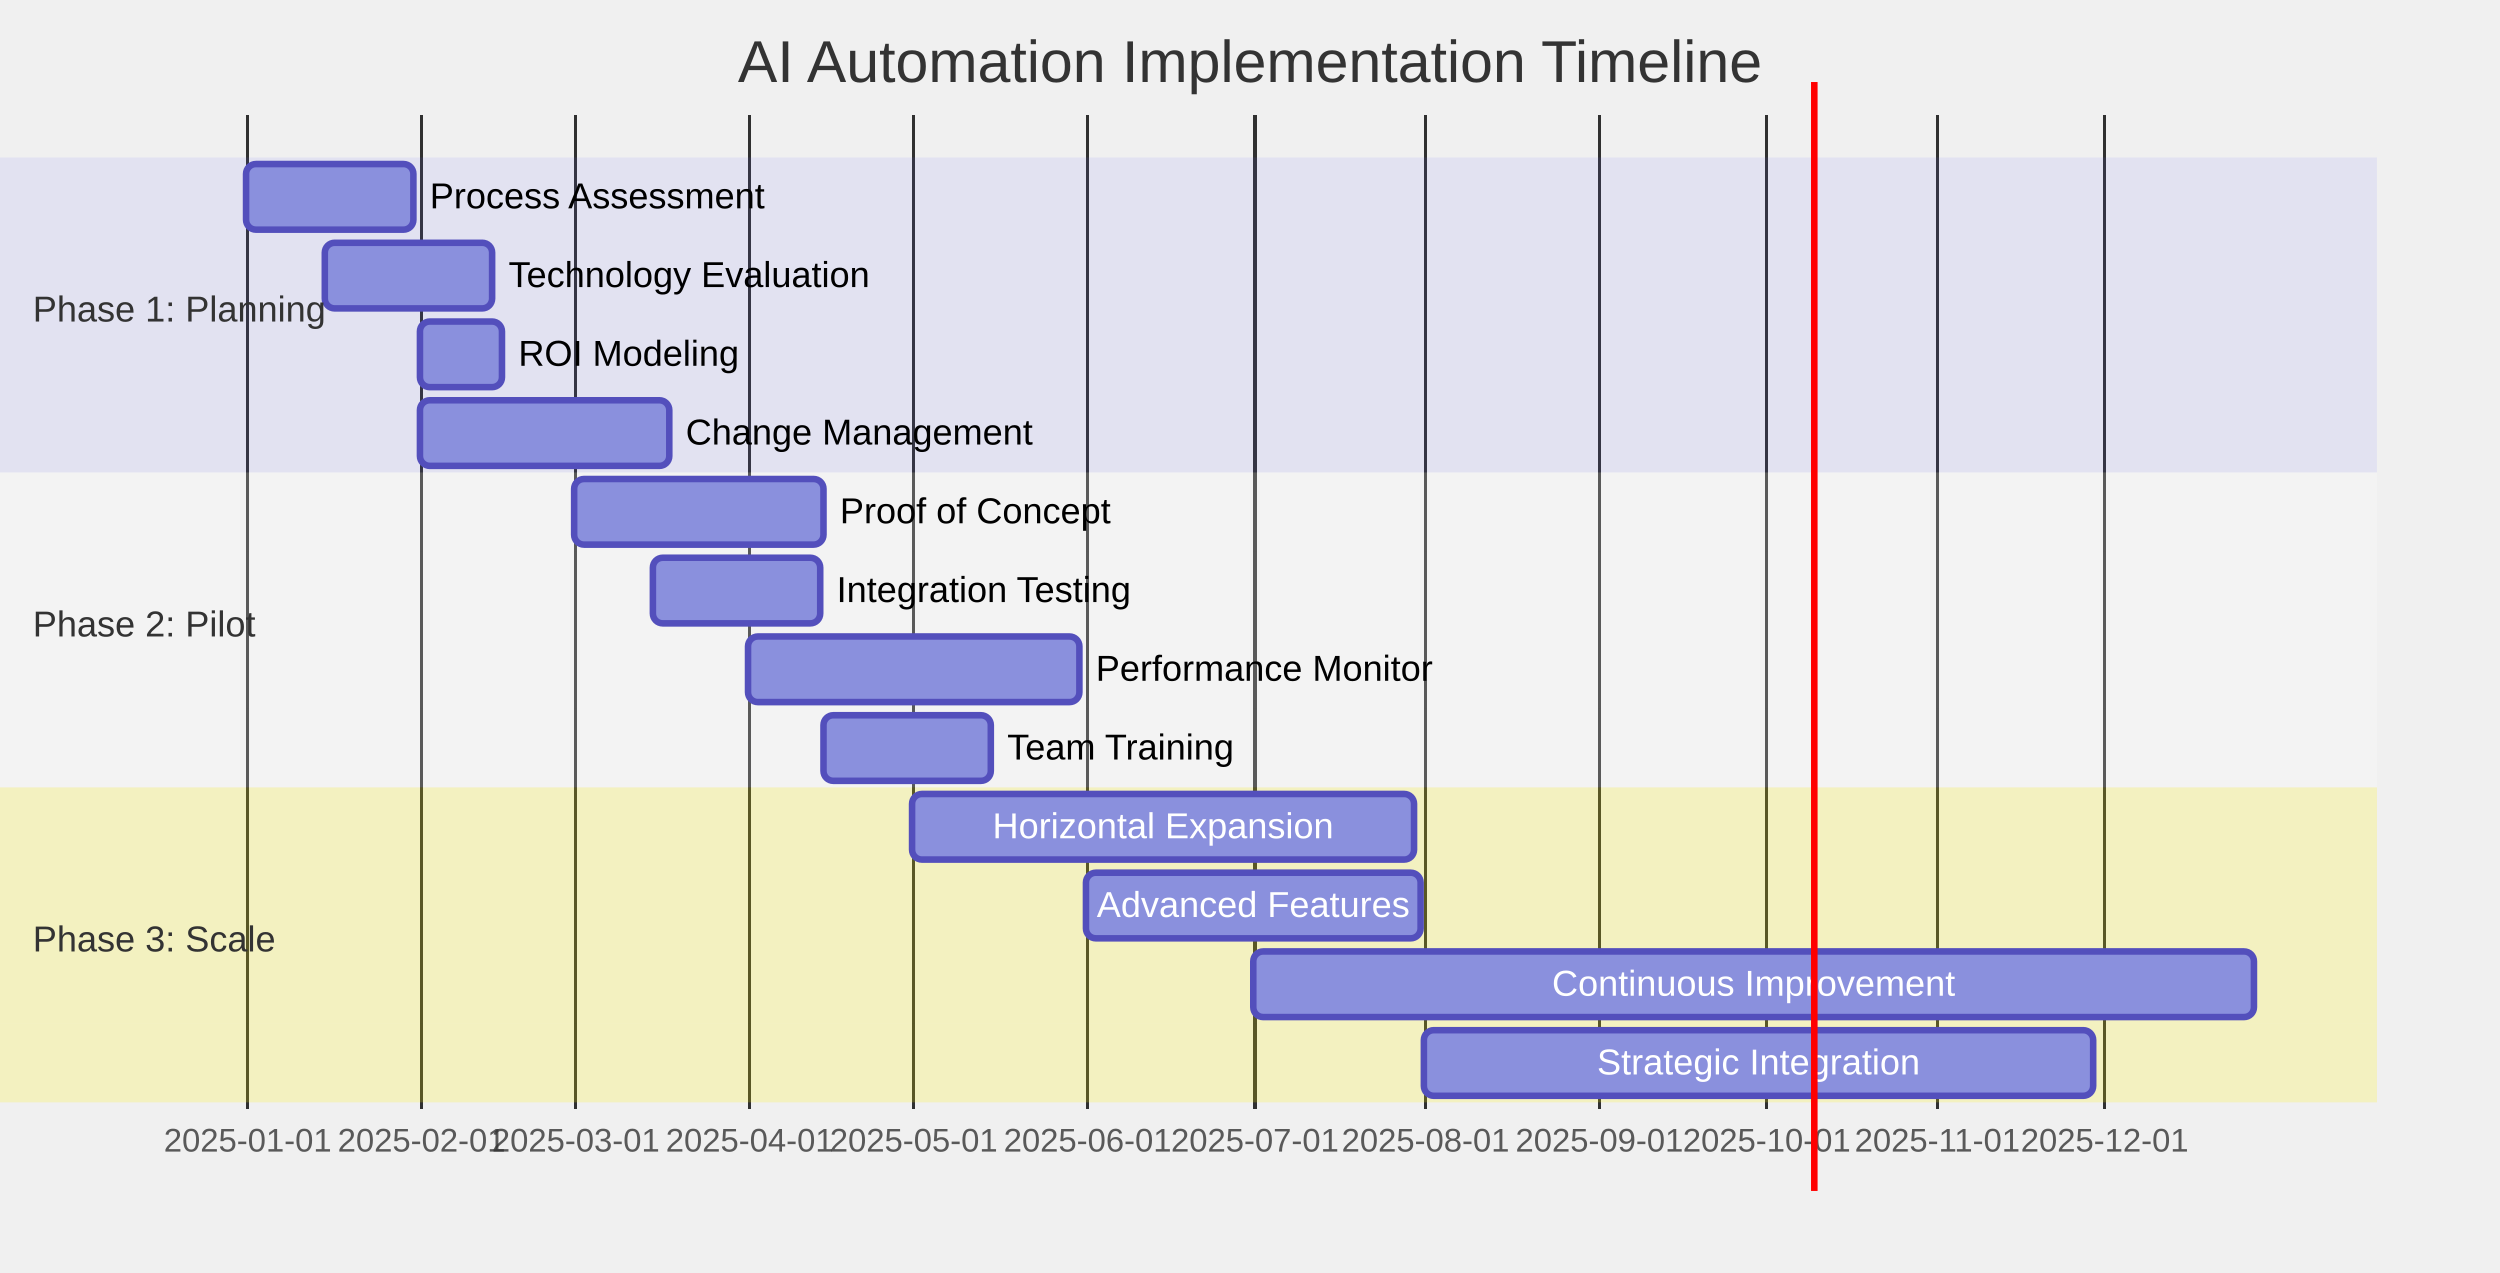
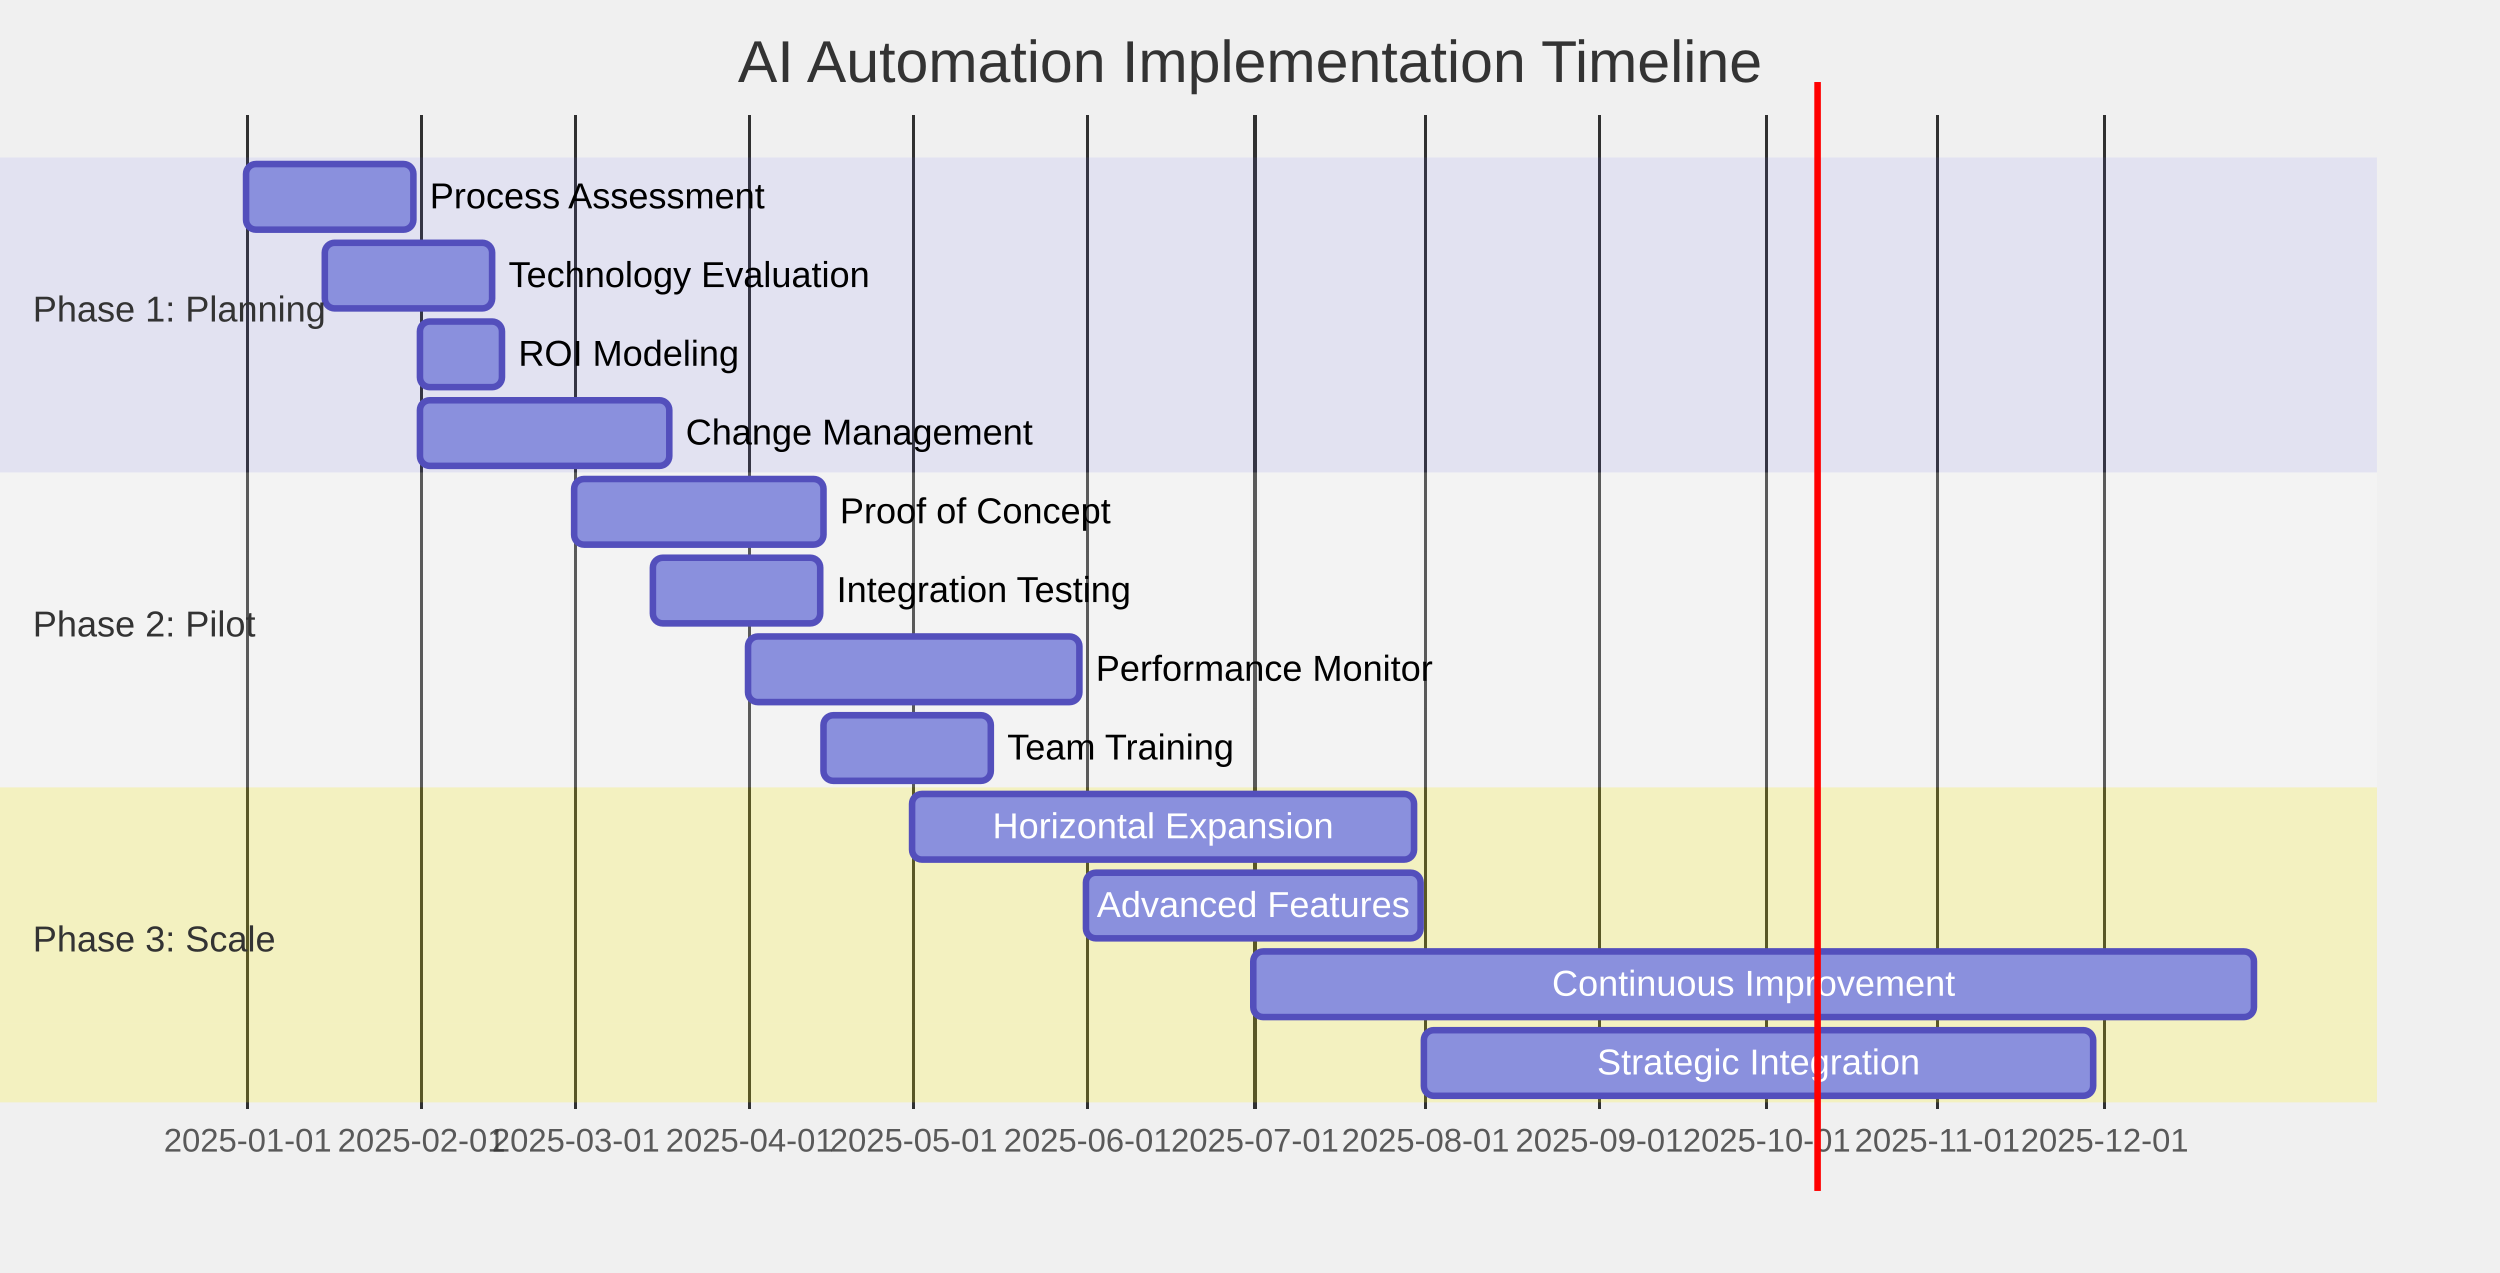
<svg xmlns="http://www.w3.org/2000/svg" aria-roledescription="gantt" role="graphics-document document" style="max-width: 762px; background-color: transparent;" viewBox="0 0 762 388" width="100%" id="my-svg">
  <style>#my-svg{font-family:"trebuchet ms",verdana,arial,sans-serif;font-size:16px;fill:#333;}#my-svg .error-icon{fill:#552222;}#my-svg .error-text{fill:#552222;stroke:#552222;}#my-svg .edge-thickness-normal{stroke-width:2px;}#my-svg .edge-thickness-thick{stroke-width:3.5px;}#my-svg .edge-pattern-solid{stroke-dasharray:0;}#my-svg .edge-pattern-dashed{stroke-dasharray:3;}#my-svg .edge-pattern-dotted{stroke-dasharray:2;}#my-svg .marker{fill:#333333;stroke:#333333;}#my-svg .marker.cross{stroke:#333333;}#my-svg svg{font-family:"trebuchet ms",verdana,arial,sans-serif;font-size:16px;}#my-svg .mermaid-main-font{font-family:var(--mermaid-font-family, "trebuchet ms", verdana, arial, sans-serif);}#my-svg .exclude-range{fill:#eeeeee;}#my-svg .section{stroke:none;opacity:0.2;}#my-svg .section0{fill:rgba(102, 102, 255, 0.49);}#my-svg .section2{fill:#fff400;}#my-svg .section1,#my-svg .section3{fill:white;opacity:0.2;}#my-svg .sectionTitle0{fill:#333;}#my-svg .sectionTitle1{fill:#333;}#my-svg .sectionTitle2{fill:#333;}#my-svg .sectionTitle3{fill:#333;}#my-svg .sectionTitle{text-anchor:start;font-family:var(--mermaid-font-family, "trebuchet ms", verdana, arial, sans-serif);}#my-svg .grid .tick{stroke:lightgrey;opacity:0.8;shape-rendering:crispEdges;}#my-svg .grid .tick text{font-family:"trebuchet ms",verdana,arial,sans-serif;fill:#333;}#my-svg .grid path{stroke-width:0;}#my-svg .today{fill:none;stroke:red;stroke-width:2px;}#my-svg .task{stroke-width:2;}#my-svg .taskText{text-anchor:middle;font-family:var(--mermaid-font-family, "trebuchet ms", verdana, arial, sans-serif);}#my-svg .taskTextOutsideRight{fill:black;text-anchor:start;font-family:var(--mermaid-font-family, "trebuchet ms", verdana, arial, sans-serif);}#my-svg .taskTextOutsideLeft{fill:black;text-anchor:end;}#my-svg .task.clickable{cursor:pointer;}#my-svg .taskText.clickable{cursor:pointer;fill:#003163!important;font-weight:bold;}#my-svg .taskTextOutsideLeft.clickable{cursor:pointer;fill:#003163!important;font-weight:bold;}#my-svg .taskTextOutsideRight.clickable{cursor:pointer;fill:#003163!important;font-weight:bold;}#my-svg .taskText0,#my-svg .taskText1,#my-svg .taskText2,#my-svg .taskText3{fill:white;}#my-svg .task0,#my-svg .task1,#my-svg .task2,#my-svg .task3{fill:#8a90dd;stroke:#534fbc;}#my-svg .taskTextOutside0,#my-svg .taskTextOutside2{fill:black;}#my-svg .taskTextOutside1,#my-svg .taskTextOutside3{fill:black;}#my-svg .active0,#my-svg .active1,#my-svg .active2,#my-svg .active3{fill:#bfc7ff;stroke:#534fbc;}#my-svg .activeText0,#my-svg .activeText1,#my-svg .activeText2,#my-svg .activeText3{fill:black!important;}#my-svg .done0,#my-svg .done1,#my-svg .done2,#my-svg .done3{stroke:grey;fill:lightgrey;stroke-width:2;}#my-svg .doneText0,#my-svg .doneText1,#my-svg .doneText2,#my-svg .doneText3{fill:black!important;}#my-svg .crit0,#my-svg .crit1,#my-svg .crit2,#my-svg .crit3{stroke:#ff8888;fill:red;stroke-width:2;}#my-svg .activeCrit0,#my-svg .activeCrit1,#my-svg .activeCrit2,#my-svg .activeCrit3{stroke:#ff8888;fill:#bfc7ff;stroke-width:2;}#my-svg .doneCrit0,#my-svg .doneCrit1,#my-svg .doneCrit2,#my-svg .doneCrit3{stroke:#ff8888;fill:lightgrey;stroke-width:2;cursor:pointer;shape-rendering:crispEdges;}#my-svg .milestone{transform:rotate(45deg) scale(0.8,0.8);}#my-svg .milestoneText{font-style:italic;}#my-svg .doneCritText0,#my-svg .doneCritText1,#my-svg .doneCritText2,#my-svg .doneCritText3{fill:black!important;}#my-svg .activeCritText0,#my-svg .activeCritText1,#my-svg .activeCritText2,#my-svg .activeCritText3{fill:black!important;}#my-svg .titleText{text-anchor:middle;font-size:18px;fill:#333;font-family:var(--mermaid-font-family, "trebuchet ms", verdana, arial, sans-serif);}#my-svg :root{--mermaid-font-family:"trebuchet ms",verdana,arial,sans-serif;}</style>
  <g />
  <g text-anchor="middle" font-family="sans-serif" font-size="10" fill="none" transform="translate(75, 338)" class="grid">
    <path d="M0.5,-303V0.5H612.5V-303" stroke="currentColor" class="domain" />
    <g transform="translate(0.5,0)" opacity="1" class="tick">
      <line y2="-303" stroke="currentColor" />
      <text style="text-anchor: middle;" font-size="10" stroke="none" dy="1em" y="3" fill="#000">2025-01-01</text>
    </g>
    <g transform="translate(53.5,0)" opacity="1" class="tick">
      <line y2="-303" stroke="currentColor" />
      <text style="text-anchor: middle;" font-size="10" stroke="none" dy="1em" y="3" fill="#000">2025-02-01</text>
    </g>
    <g transform="translate(100.5,0)" opacity="1" class="tick">
      <line y2="-303" stroke="currentColor" />
      <text style="text-anchor: middle;" font-size="10" stroke="none" dy="1em" y="3" fill="#000">2025-03-01</text>
    </g>
    <g transform="translate(153.5,0)" opacity="1" class="tick">
      <line y2="-303" stroke="currentColor" />
      <text style="text-anchor: middle;" font-size="10" stroke="none" dy="1em" y="3" fill="#000">2025-04-01</text>
    </g>
    <g transform="translate(203.5,0)" opacity="1" class="tick">
      <line y2="-303" stroke="currentColor" />
      <text style="text-anchor: middle;" font-size="10" stroke="none" dy="1em" y="3" fill="#000">2025-05-01</text>
    </g>
    <g transform="translate(256.5,0)" opacity="1" class="tick">
      <line y2="-303" stroke="currentColor" />
      <text style="text-anchor: middle;" font-size="10" stroke="none" dy="1em" y="3" fill="#000">2025-06-01</text>
    </g>
    <g transform="translate(307.5,0)" opacity="1" class="tick">
      <line y2="-303" stroke="currentColor" />
      <text style="text-anchor: middle;" font-size="10" stroke="none" dy="1em" y="3" fill="#000">2025-07-01</text>
    </g>
    <g transform="translate(359.5,0)" opacity="1" class="tick">
      <line y2="-303" stroke="currentColor" />
      <text style="text-anchor: middle;" font-size="10" stroke="none" dy="1em" y="3" fill="#000">2025-08-01</text>
    </g>
    <g transform="translate(412.5,0)" opacity="1" class="tick">
      <line y2="-303" stroke="currentColor" />
      <text style="text-anchor: middle;" font-size="10" stroke="none" dy="1em" y="3" fill="#000">2025-09-01</text>
    </g>
    <g transform="translate(463.5,0)" opacity="1" class="tick">
      <line y2="-303" stroke="currentColor" />
      <text style="text-anchor: middle;" font-size="10" stroke="none" dy="1em" y="3" fill="#000">2025-10-01</text>
    </g>
    <g transform="translate(515.5,0)" opacity="1" class="tick">
      <line y2="-303" stroke="currentColor" />
      <text style="text-anchor: middle;" font-size="10" stroke="none" dy="1em" y="3" fill="#000">2025-11-01</text>
    </g>
    <g transform="translate(566.5,0)" opacity="1" class="tick">
      <line y2="-303" stroke="currentColor" />
      <text style="text-anchor: middle;" font-size="10" stroke="none" dy="1em" y="3" fill="#000">2025-12-01</text>
    </g>
  </g>
  <g>
    <rect class="section section0" height="24" width="724.5" y="48" x="0" />
    <rect class="section section0" height="24" width="724.5" y="72" x="0" />
    <rect class="section section0" height="24" width="724.5" y="96" x="0" />
    <rect class="section section0" height="24" width="724.5" y="120" x="0" />
    <rect class="section section1" height="24" width="724.5" y="144" x="0" />
    <rect class="section section1" height="24" width="724.5" y="168" x="0" />
    <rect class="section section1" height="24" width="724.5" y="192" x="0" />
    <rect class="section section1" height="24" width="724.5" y="216" x="0" />
    <rect class="section section2" height="24" width="724.5" y="240" x="0" />
    <rect class="section section2" height="24" width="724.5" y="264" x="0" />
    <rect class="section section2" height="24" width="724.5" y="288" x="0" />
    <rect class="section section2" height="24" width="724.5" y="312" x="0" />
  </g>
  <g>
    <rect class="task task0" transform-origin="100.5px 60px" height="20" width="51" y="50" x="75" ry="3" rx="3" id="task1" />
    <rect class="task task0" transform-origin="124.5px 84px" height="20" width="51" y="74" x="99" ry="3" rx="3" id="task2" />
    <rect class="task task0" transform-origin="140.5px 108px" height="20" width="25" y="98" x="128" ry="3" rx="3" id="task3" />
    <rect class="task task0" transform-origin="166px 132px" height="20" width="76" y="122" x="128" ry="3" rx="3" id="task4" />
    <rect class="task task1" transform-origin="213px 156px" height="20" width="76" y="146" x="175" ry="3" rx="3" id="task5" />
    <rect class="task task1" transform-origin="224.5px 180px" height="20" width="51" y="170" x="199" ry="3" rx="3" id="task6" />
    <rect class="task task1" transform-origin="278.5px 204px" height="20" width="101" y="194" x="228" ry="3" rx="3" id="task7" />
    <rect class="task task1" transform-origin="276.5px 228px" height="20" width="51" y="218" x="251" ry="3" rx="3" id="task8" />
    <rect class="task task2" transform-origin="354.5px 252px" height="20" width="153" y="242" x="278" ry="3" rx="3" id="task9" />
    <rect class="task task2" transform-origin="382px 276px" height="20" width="102" y="266" x="331" ry="3" rx="3" id="task10" />
    <rect class="task task2" transform-origin="534.5px 300px" height="20" width="305" y="290" x="382" ry="3" rx="3" id="task11" />
    <rect class="task task2" transform-origin="536px 324px" height="20" width="204" y="314" x="434" ry="3" rx="3" id="task12" />
    <text class="taskTextOutsideRight taskTextOutside0  width-102.09375" y="63.5" x="131" font-size="11" id="task1-text">Process Assessment     </text>
    <text class="taskTextOutsideRight taskTextOutside0  width-110.078125" y="87.5" x="155" font-size="11" id="task2-text">Technology Evaluation  </text>
    <text class="taskTextOutsideRight taskTextOutside0  width-67.265625" y="111.5" x="158" font-size="11" id="task3-text">ROI Modeling          </text>
    <text class="taskTextOutsideRight taskTextOutside0  width-105.796875" y="135.5" x="209" font-size="11" id="task4-text">Change Management     </text>
    <text class="taskTextOutsideRight taskTextOutside1  width-82.5625" y="159.5" x="256" font-size="11" id="task5-text">Proof of Concept      </text>
    <text class="taskTextOutsideRight taskTextOutside1  width-89.703125" y="183.5" x="255" font-size="11" id="task6-text">Integration Testing   </text>
    <text class="taskTextOutsideRight taskTextOutside1  width-103.04296875" y="207.5" x="334" font-size="11" id="task7-text">Performance Monitor   </text>
    <text class="taskTextOutsideRight taskTextOutside1  width-69.09375" y="231.5" x="307" font-size="11" id="task8-text">Team Training         </text>
    <text class="taskText taskText2  width-103.953125" y="255.5" x="354.5" font-size="11" id="task9-text">Horizontal Expansion  </text>
    <text class="taskText taskText2  width-95.890625" y="279.5" x="382" font-size="11" id="task10-text">Advanced Features     </text>
    <text class="taskText taskText2  width-122.90625" y="303.5" x="534.5" font-size="11" id="task11-text">Continuous Improvement</text>
    <text class="taskText taskText2  width-98.453125" y="327.5" x="536" font-size="11" id="task12-text">Strategic Integration </text>
  </g>
  <g>
    <text class="sectionTitle sectionTitle0" font-size="11" y="98" x="10" dy="0em">
      <tspan x="10" alignment-baseline="central">Phase 1: Planning</tspan>
    </text>
    <text class="sectionTitle sectionTitle1" font-size="11" y="194" x="10" dy="0em">
      <tspan x="10" alignment-baseline="central">Phase 2: Pilot</tspan>
    </text>
    <text class="sectionTitle sectionTitle2" font-size="11" y="290" x="10" dy="0em">
      <tspan x="10" alignment-baseline="central">Phase 3: Scale</tspan>
    </text>
  </g>
  <g class="today">
-     <line class="today" y2="363" y1="25" x2="553" x1="553" />
+     <line class="today" y2="363" y1="25" x2="554" x1="554" />
  </g>
  <text class="titleText" y="25" x="381">AI Automation Implementation Timeline</text>
</svg>
